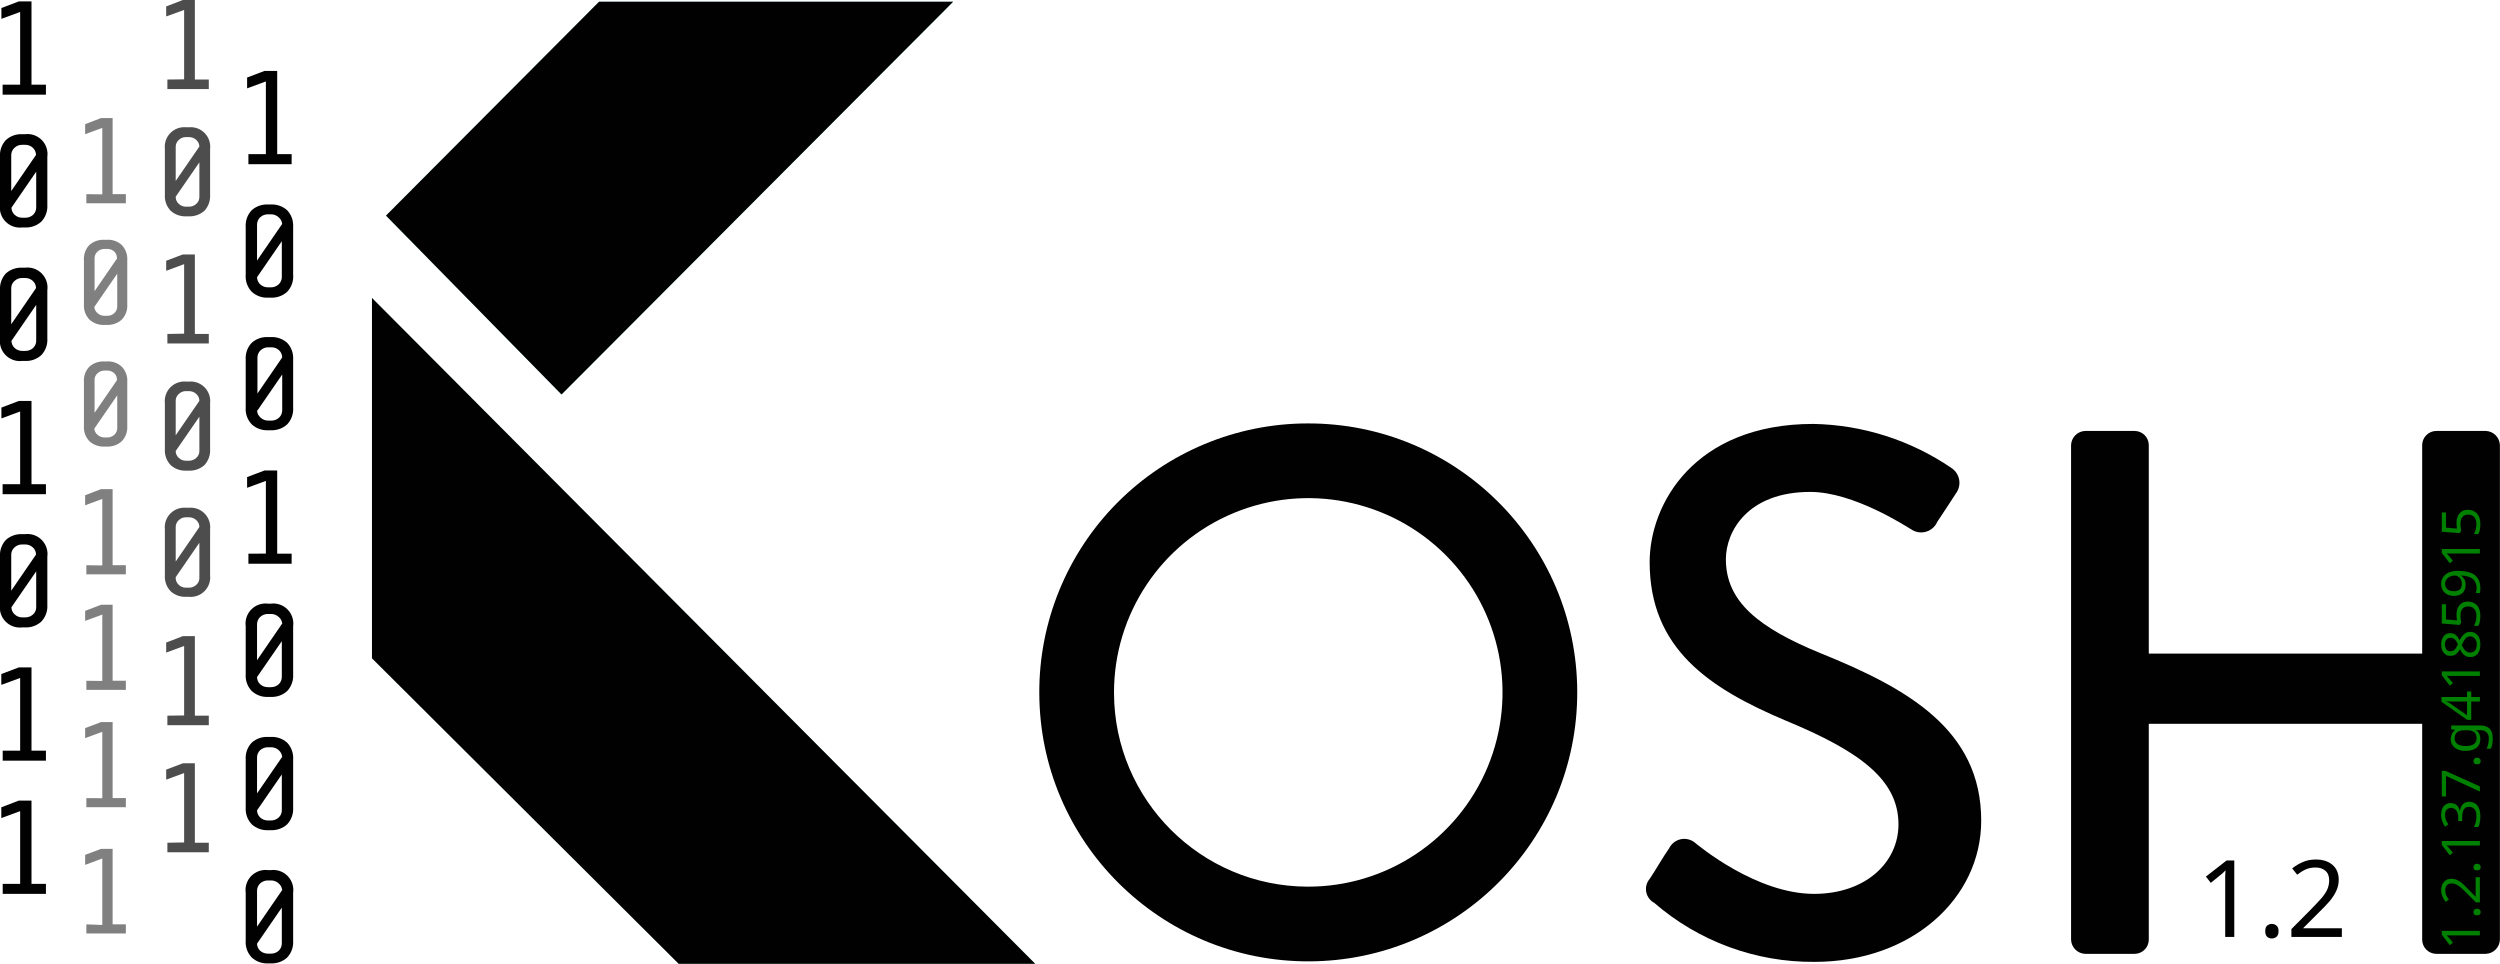
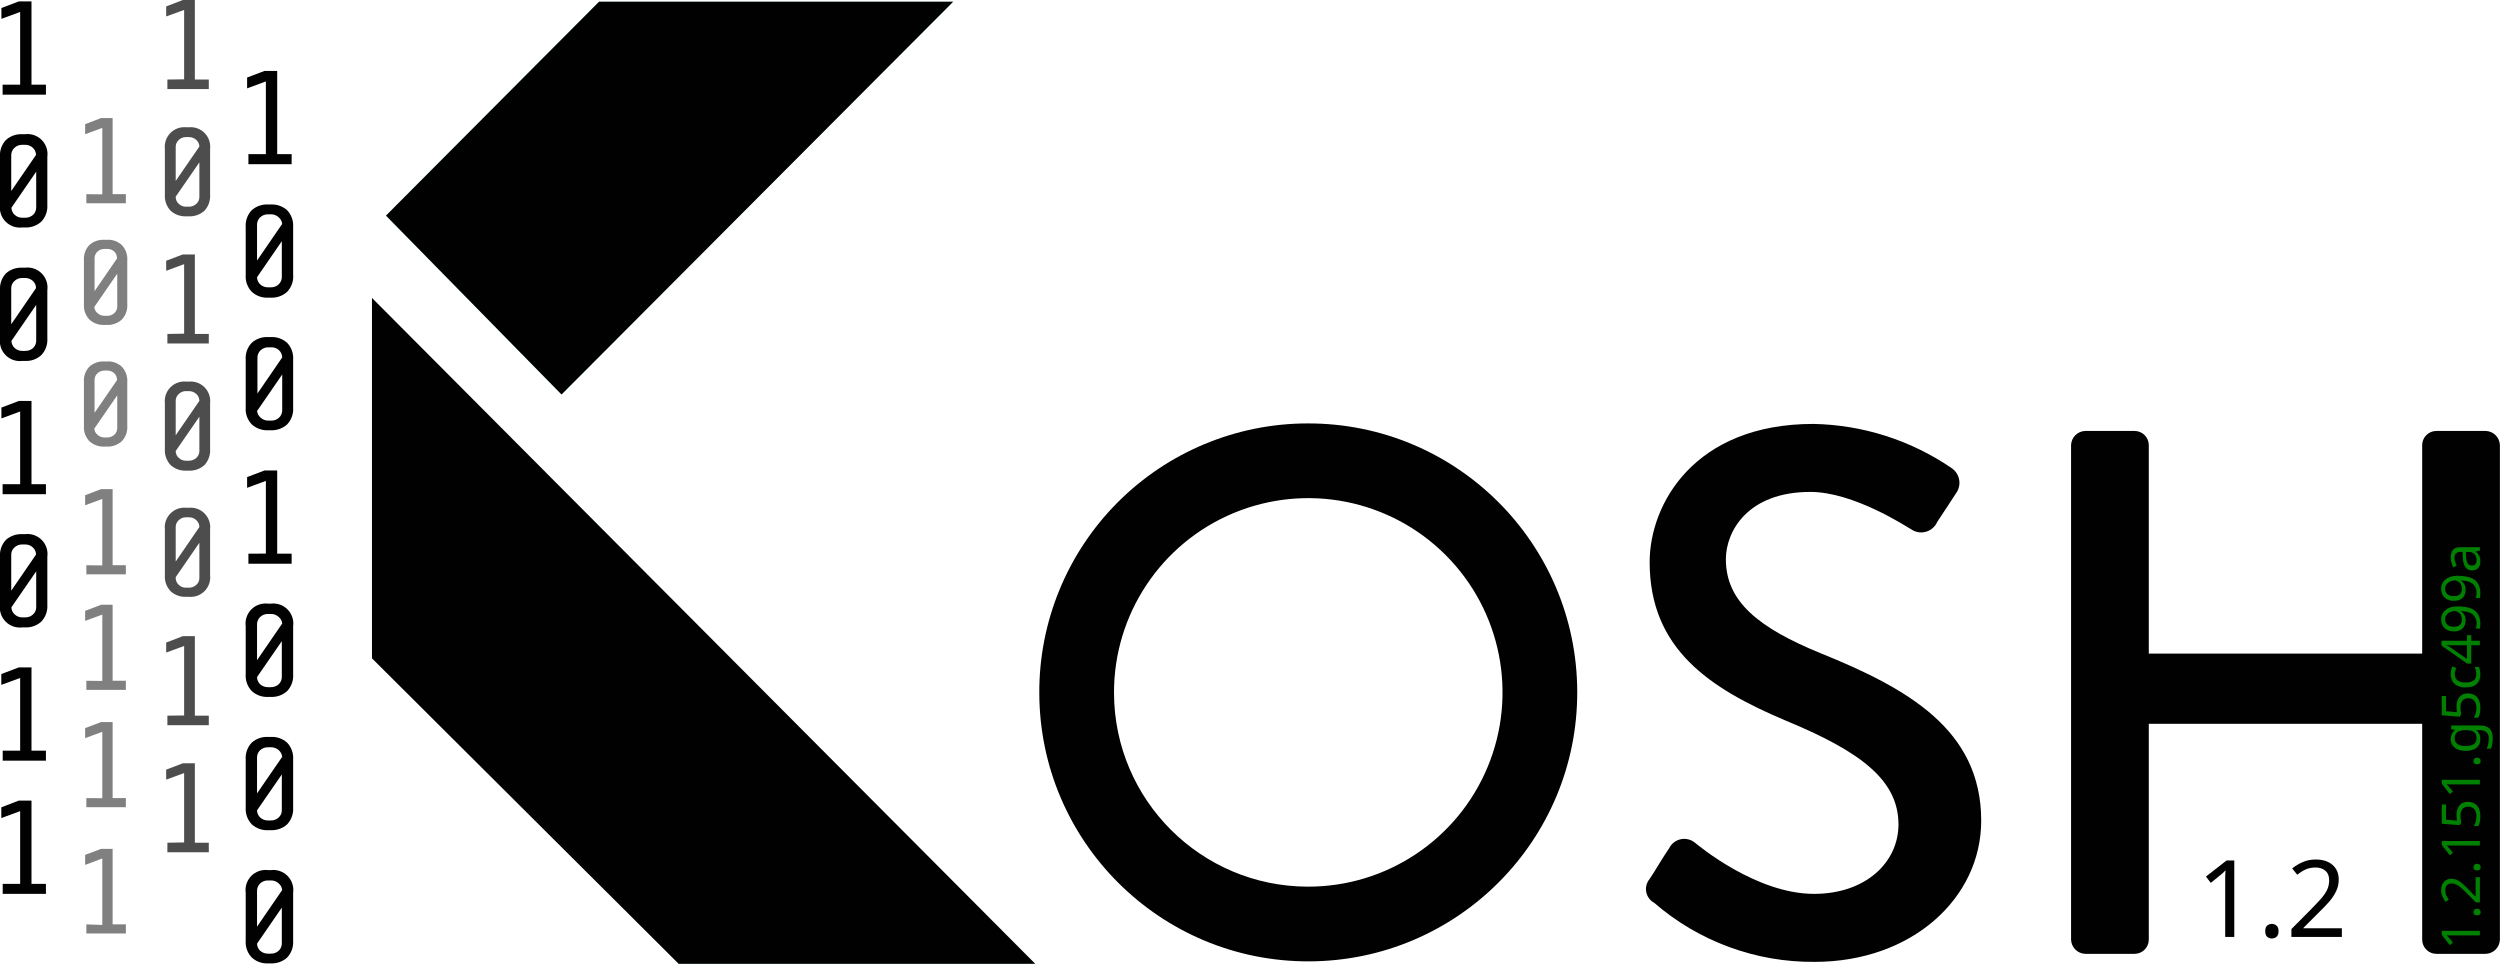
<svg xmlns="http://www.w3.org/2000/svg" viewBox="0 0 249.28 96.1" version="1.1" id="svg5833">
  <defs id="defs5750">
    <style id="style5748">.cls-1{isolation:isolate;}.cls-2,.cls-3,.cls-4,.cls-6{fill:#010101;}.cls-2,.cls-3,.cls-4,.cls-5{mix-blend-mode:multiply;}.cls-3{opacity:0.7;}.cls-4{opacity:0.5;}.cls-5{fill:#afdedc;}</style>
  </defs>
  <path class="cls-2" d="m 0.26,8.44 v 1 h 4.32 v -1 H 3.14 V 0.14 H 1.88 L 0.14,0.8 V 1.88 L 2.01,1.19 v 7.25 z" id="path5752" style="isolation:isolate;mix-blend-mode:multiply;fill:#010101" />
  <path class="cls-2" d="M 4.72,20.45 V 15.64 A 2,2 0 0 0 2.49,13.38 H 2.23 A 2.25,2.25 0 0 0 0.59,13.96 2.21,2.21 0 0 0 0,15.64 v 4.78 a 2,2 0 0 0 2.23,2.26 h 0.26 a 2.24,2.24 0 0 0 1.63,-0.58 2.21,2.21 0 0 0 0.6,-1.65 z m -1.13,-5 -2.47,3.6 v -3.6 a 1,1 0 0 1 0.32,-0.71 1.08,1.08 0 0 1 0.79,-0.3 h 0.26 a 1.09,1.09 0 0 1 0.79,0.3 1,1 0 0 1 0.31,0.68 z m -2.45,5.26 2.47,-3.59 v 3.59 A 1,1 0 0 1 3.3,21.42 1.13,1.13 0 0 1 2.51,21.71 H 2.25 A 1.11,1.11 0 0 1 1.46,21.42 1,1 0 0 1 1.14,20.71 Z" id="path5754" style="isolation:isolate;mix-blend-mode:multiply;fill:#010101" />
  <path class="cls-2" d="M 4.72,33.73 V 28.95 A 2,2 0 0 0 2.49,26.69 H 2.23 A 2.29,2.29 0 0 0 0.59,27.26 2.25,2.25 0 0 0 0,28.95 v 4.78 a 2,2 0 0 0 2.23,2.26 h 0.26 a 2.24,2.24 0 0 0 1.63,-0.58 2.21,2.21 0 0 0 0.6,-1.68 z m -1.13,-5 -2.47,3.6 v -3.6 a 0.94,0.94 0 0 1 0.32,-0.71 1.08,1.08 0 0 1 0.79,-0.3 h 0.26 a 1.09,1.09 0 0 1 0.79,0.3 0.93,0.93 0 0 1 0.31,0.68 z M 1.14,33.99 3.61,30.4 v 3.59 A 1,1 0 0 1 3.3,34.7 1.13,1.13 0 0 1 2.51,34.99 H 2.25 A 1.11,1.11 0 0 1 1.46,34.7 1,1 0 0 1 1.14,33.99 Z" id="path5756" style="isolation:isolate;mix-blend-mode:multiply;fill:#010101" />
  <path class="cls-2" d="m 0.26,48.28 v 1 h 4.32 v -1 H 3.14 v -8.3 H 1.88 l -1.74,0.66 v 1.08 l 1.87,-0.69 v 7.25 z" id="path5758" style="isolation:isolate;mix-blend-mode:multiply;fill:#010101" />
  <path class="cls-2" d="M 4.72,60.3 V 55.52 A 2,2 0 0 0 2.49,53.26 H 2.23 A 2.29,2.29 0 0 0 0.59,53.83 2.23,2.23 0 0 0 0,55.52 v 4.78 a 2,2 0 0 0 2.23,2.26 h 0.26 a 2.24,2.24 0 0 0 1.63,-0.58 2.21,2.21 0 0 0 0.6,-1.68 z m -1.13,-5 -2.47,3.6 v -3.6 a 0.94,0.94 0 0 1 0.32,-0.71 1.08,1.08 0 0 1 0.79,-0.3 h 0.26 a 1.09,1.09 0 0 1 0.79,0.3 0.93,0.93 0 0 1 0.31,0.68 z m -2.45,5.25 2.47,-3.58 v 3.58 A 0.93,0.93 0 0 1 3.3,61.26 1.09,1.09 0 0 1 2.51,61.56 H 2.25 A 1.08,1.08 0 0 1 1.46,61.26 0.94,0.94 0 0 1 1.14,60.55 Z" id="path5760" style="isolation:isolate;mix-blend-mode:multiply;fill:#010101" />
  <path class="cls-2" d="m 0.27,74.85 v 1 h 4.31 v -1 H 3.14 v -8.3 H 1.87 l -1.74,0.66 v 1.08 L 2.01,67.6 v 7.25 z" id="path5762" style="isolation:isolate;mix-blend-mode:multiply;fill:#010101" />
  <path class="cls-2" d="m 0.27,88.13 v 1 h 4.31 v -1 H 3.14 v -8.3 H 1.87 L 0.13,80.5 v 1.07 l 1.88,-0.69 v 7.25 z" id="path5764" style="isolation:isolate;mix-blend-mode:multiply;fill:#010101" />
  <path class="cls-2" d="m 24.77,15.37 v 1 h 4.31 v -1 h -1.44 v -8.3 h -1.26 l -1.74,0.66 v 1.08 l 1.87,-0.69 v 7.25 z" id="path5766" style="isolation:isolate;mix-blend-mode:multiply;fill:#010101" />
  <path class="cls-2" d="M 29.23,27.38 V 22.64 A 2.21,2.21 0 0 0 28.63,20.96 2.26,2.26 0 0 0 27,20.39 h -0.27 a 2.26,2.26 0 0 0 -1.63,0.57 2.21,2.21 0 0 0 -0.6,1.68 v 4.78 a 2.18,2.18 0 0 0 0.61,1.68 2.22,2.22 0 0 0 1.62,0.58 H 27 a 2.26,2.26 0 0 0 1.63,-0.58 2.21,2.21 0 0 0 0.6,-1.72 z m -1.13,-5 -2.47,3.6 v -3.6 a 1,1 0 0 1 0.31,-0.71 1.11,1.11 0 0 1 0.79,-0.3 H 27 a 1.09,1.09 0 0 1 0.79,0.3 1,1 0 0 1 0.35,0.68 z m -2.47,5.26 2.47,-3.59 v 3.59 a 1,1 0 0 1 -0.31,0.71 1.09,1.09 0 0 1 -0.79,0.3 h -0.27 a 1.11,1.11 0 0 1 -0.79,-0.3 1,1 0 0 1 -0.31,-0.71 z" id="path5768" style="isolation:isolate;mix-blend-mode:multiply;fill:#010101" />
  <path class="cls-2" d="M 29.23,40.64 V 35.86 A 2.21,2.21 0 0 0 28.63,34.18 2.26,2.26 0 0 0 27,33.61 h -0.27 a 2.26,2.26 0 0 0 -1.63,0.57 2.21,2.21 0 0 0 -0.6,1.68 v 4.78 a 2.18,2.18 0 0 0 0.61,1.68 2.22,2.22 0 0 0 1.62,0.58 H 27 a 2.26,2.26 0 0 0 1.63,-0.58 2.21,2.21 0 0 0 0.6,-1.68 z m -1.09,-5 -2.47,3.6 v -3.6 a 1,1 0 0 1 0.31,-0.71 1.11,1.11 0 0 1 0.79,-0.3 h 0.27 a 1.09,1.09 0 0 1 0.79,0.3 1,1 0 0 1 0.31,0.71 z m -2.47,5.29 2.47,-3.59 v 3.59 a 1,1 0 0 1 -0.31,0.71 1.09,1.09 0 0 1 -0.79,0.3 h -0.27 a 1.11,1.11 0 0 1 -0.79,-0.3 1,1 0 0 1 -0.35,-0.72 z" id="path5770" style="isolation:isolate;mix-blend-mode:multiply;fill:#010101" />
  <path class="cls-2" d="m 24.77,55.21 v 1 h 4.31 v -1 h -1.44 v -8.3 h -1.26 l -1.74,0.66 v 1.07 l 1.87,-0.69 v 7.25 z" id="path5772" style="isolation:isolate;mix-blend-mode:multiply;fill:#010101" />
  <path class="cls-2" d="M 29.23,67.23 V 62.45 A 2,2 0 0 0 27,60.19 h -0.27 a 2,2 0 0 0 -2.23,2.26 v 4.78 a 2.18,2.18 0 0 0 0.61,1.68 2.22,2.22 0 0 0 1.62,0.58 H 27 a 2.26,2.26 0 0 0 1.63,-0.58 2.21,2.21 0 0 0 0.6,-1.68 z m -1.13,-5 -2.47,3.6 v -3.6 a 1,1 0 0 1 0.31,-0.71 1.11,1.11 0 0 1 0.79,-0.3 H 27 a 1.09,1.09 0 0 1 0.79,0.3 0.93,0.93 0 0 1 0.35,0.68 z m -2.47,5.28 2.47,-3.58 v 3.58 A 1,1 0 0 1 27.79,68.23 1.13,1.13 0 0 1 27,68.52 h -0.27 a 1.15,1.15 0 0 1 -0.79,-0.29 1,1 0 0 1 -0.31,-0.75 z" id="path5774" style="isolation:isolate;mix-blend-mode:multiply;fill:#010101" />
  <path class="cls-2" d="M 29.23,80.52 V 75.74 A 2.22,2.22 0 0 0 28.63,74.05 2.26,2.26 0 0 0 27,73.48 h -0.27 a 2.26,2.26 0 0 0 -1.63,0.57 2.22,2.22 0 0 0 -0.6,1.69 v 4.78 a 2.21,2.21 0 0 0 0.61,1.68 2.26,2.26 0 0 0 1.62,0.58 H 27 a 2.3,2.3 0 0 0 1.63,-0.58 2.24,2.24 0 0 0 0.6,-1.68 z m -1.13,-5 -2.47,3.59 v -3.59 a 1,1 0 0 1 0.31,-0.72 1.15,1.15 0 0 1 0.79,-0.29 H 27 a 1.13,1.13 0 0 1 0.79,0.29 1,1 0 0 1 0.35,0.69 z m -2.47,5.28 2.47,-3.58 v 3.58 a 0.93,0.93 0 0 1 -0.31,0.71 1.09,1.09 0 0 1 -0.79,0.3 h -0.27 a 1.11,1.11 0 0 1 -0.79,-0.3 1,1 0 0 1 -0.31,-0.74 z" id="path5776" style="isolation:isolate;mix-blend-mode:multiply;fill:#010101" />
  <path class="cls-2" d="M 29.23,93.8 V 89.02 A 2,2 0 0 0 27,86.76 h -0.27 a 2,2 0 0 0 -2.23,2.26 v 4.78 a 2.18,2.18 0 0 0 0.61,1.68 2.22,2.22 0 0 0 1.62,0.58 H 27 a 2.26,2.26 0 0 0 1.63,-0.58 2.21,2.21 0 0 0 0.6,-1.68 z m -1.13,-5 -2.47,3.6 v -3.6 a 1,1 0 0 1 0.31,-0.71 1.11,1.11 0 0 1 0.79,-0.3 H 27 a 1.09,1.09 0 0 1 0.79,0.3 1,1 0 0 1 0.35,0.68 z m -2.47,5.29 2.47,-3.59 v 3.59 A 1,1 0 0 1 27.79,94.8 1.13,1.13 0 0 1 27,95.09 H 26.73 A 1.15,1.15 0 0 1 25.94,94.8 1,1 0 0 1 25.63,94.06 Z" id="path5778" style="isolation:isolate;mix-blend-mode:multiply;fill:#010101" />
  <path class="cls-3" d="m 16.69,7.93 v 0.95 h 4.13 V 7.93 H 19.43 V 0 h -1.2 l -1.66,0.64 v 1 l 1.79,-0.65 v 6.92 z" id="path5780" style="opacity:0.7;isolation:isolate;mix-blend-mode:multiply;fill:#010101" />
  <path class="cls-3" d="m 20.95,19.41 v -4.56 a 1.95,1.95 0 0 0 -2.13,-2.16 h -0.25 a 1.95,1.95 0 0 0 -2.13,2.16 v 4.56 a 2.12,2.12 0 0 0 0.58,1.61 2.17,2.17 0 0 0 1.55,0.55 h 0.25 a 2.2,2.2 0 0 0 1.56,-0.55 2.15,2.15 0 0 0 0.57,-1.61 z m -1.07,-4.8 -2.36,3.43 v -3.4 a 0.9,0.9 0 0 1 0.3,-0.68 1,1 0 0 1 0.75,-0.29 h 0.25 a 1.06,1.06 0 0 1 0.76,0.29 0.9,0.9 0 0 1 0.3,0.68 z m -2.36,5 2.36,-3.42 v 3.45 a 0.9,0.9 0 0 1 -0.3,0.68 1.06,1.06 0 0 1 -0.76,0.29 h -0.25 a 1,1 0 0 1 -0.75,-0.29 0.9,0.9 0 0 1 -0.3,-0.68 z" id="path5782" style="opacity:0.7;isolation:isolate;mix-blend-mode:multiply;fill:#010101" />
  <path class="cls-3" d="m 16.69,33.3 v 0.95 h 4.13 V 33.3 h -1.39 v -7.93 h -1.2 L 16.57,26 v 1 l 1.79,-0.66 v 6.93 z" id="path5784" style="opacity:0.7;isolation:isolate;mix-blend-mode:multiply;fill:#010101" />
  <path class="cls-3" d="m 20.95,44.77 v -4.56 a 1.95,1.95 0 0 0 -2.13,-2.16 h -0.25 a 1.95,1.95 0 0 0 -2.13,2.16 v 4.56 a 2.12,2.12 0 0 0 0.58,1.61 2.17,2.17 0 0 0 1.55,0.55 h 0.25 a 2.2,2.2 0 0 0 1.56,-0.55 2.15,2.15 0 0 0 0.57,-1.61 z m -1.07,-4.8 -2.36,3.43 v -3.43 a 0.9,0.9 0 0 1 0.3,-0.68 1,1 0 0 1 0.75,-0.29 h 0.25 a 1.06,1.06 0 0 1 0.76,0.29 0.9,0.9 0 0 1 0.3,0.68 z m -2.36,5 2.36,-3.42 v 3.42 a 0.9,0.9 0 0 1 -0.3,0.68 1.06,1.06 0 0 1 -0.76,0.29 h -0.25 a 1,1 0 0 1 -0.75,-0.29 0.9,0.9 0 0 1 -0.3,-0.64 z" id="path5786" style="opacity:0.7;isolation:isolate;mix-blend-mode:multiply;fill:#010101" />
  <path class="cls-3" d="m 16.69,71.36 v 0.95 h 4.13 v -0.95 h -1.39 v -7.93 h -1.2 l -1.66,0.64 v 1 l 1.79,-0.66 v 6.93 z" id="path5788" style="opacity:0.7;isolation:isolate;mix-blend-mode:multiply;fill:#010101" />
  <path class="cls-3" d="m 20.95,57.35 v -4.56 a 1.95,1.95 0 0 0 -2.13,-2.16 h -0.25 a 1.95,1.95 0 0 0 -2.13,2.16 v 4.56 a 2.1,2.1 0 0 0 0.58,1.61 2.13,2.13 0 0 0 1.55,0.55 h 0.25 a 1.95,1.95 0 0 0 2.13,-2.16 z m -1.07,-4.8 -2.36,3.44 v -3.44 a 0.91,0.91 0 0 1 0.3,-0.68 1,1 0 0 1 0.75,-0.29 h 0.25 a 1.06,1.06 0 0 1 0.76,0.29 0.91,0.91 0 0 1 0.3,0.68 z m -2.36,5 2.36,-3.43 v 3.52 a 0.89,0.89 0 0 1 -0.3,0.67 1.06,1.06 0 0 1 -0.76,0.29 h -0.25 a 1,1 0 0 1 -0.75,-0.29 0.89,0.89 0 0 1 -0.3,-0.67 z" id="path5790" style="opacity:0.7;isolation:isolate;mix-blend-mode:multiply;fill:#010101" />
  <path class="cls-3" d="m 16.69,84.03 v 0.95 h 4.13 v -0.95 h -1.39 v -7.92 h -1.2 l -1.66,0.63 v 1 l 1.79,-0.66 V 84 Z" id="path5792" style="opacity:0.7;isolation:isolate;mix-blend-mode:multiply;fill:#010101" />
  <path class="cls-4" d="m 8.61,19.36 v 0.91 h 3.94 v -0.91 h -1.32 v -7.59 h -1.15 l -1.59,0.61 v 1 l 1.71,-0.63 v 6.63 z" id="path5794" style="opacity:0.5;isolation:isolate;mix-blend-mode:multiply;fill:#010101" />
  <path class="cls-4" d="m 12.69,30.34 v -4.37 a 2,2 0 0 0 -0.55,-1.54 2,2 0 0 0 -1.49,-0.52 h -0.24 a 2.09,2.09 0 0 0 -1.5,0.52 2,2 0 0 0 -0.54,1.54 v 4.37 a 2,2 0 0 0 0.55,1.53 2.07,2.07 0 0 0 1.49,0.53 h 0.24 a 2.09,2.09 0 0 0 1.49,-0.53 2,2 0 0 0 0.55,-1.53 z m -1,-4.6 -2.26,3.29 v -3.29 a 0.87,0.87 0 0 1 0.29,-0.65 1,1 0 0 1 0.72,-0.27 h 0.24 a 1,1 0 0 1 0.72,0.27 0.87,0.87 0 0 1 0.26,0.65 z m -2.26,4.83 2.26,-3.28 v 3.28 a 0.87,0.87 0 0 1 -0.29,0.65 1,1 0 0 1 -0.72,0.27 H 10.44 A 1,1 0 0 1 9.72,31.22 0.87,0.87 0 0 1 9.4,30.57 Z" id="path5796" style="opacity:0.5;isolation:isolate;mix-blend-mode:multiply;fill:#010101" />
  <path class="cls-4" d="m 8.61,67.88 v 0.91 h 3.94 V 67.88 H 11.23 V 60.3 h -1.15 l -1.59,0.61 v 1 l 1.71,-0.63 v 6.62 z" id="path5798" style="opacity:0.5;isolation:isolate;mix-blend-mode:multiply;fill:#010101" />
  <path class="cls-4" d="m 8.61,92.17 v 0.91 h 3.94 v -0.91 h -1.32 v -7.53 h -1.15 l -1.59,0.6 v 1 L 10.2,85.6 v 6.63 z" id="path5800" style="opacity:0.5;isolation:isolate;mix-blend-mode:multiply;fill:#010101" />
  <path class="cls-4" d="m 8.61,56.36 v 0.91 h 3.94 v -0.91 h -1.32 v -7.59 h -1.15 l -1.59,0.61 v 1 l 1.71,-0.63 v 6.63 z" id="path5802" style="opacity:0.5;isolation:isolate;mix-blend-mode:multiply;fill:#010101" />
  <path class="cls-4" d="M 12.69,42.47 V 38.1 a 2,2 0 0 0 -0.55,-1.54 2,2 0 0 0 -1.49,-0.52 h -0.24 a 2.09,2.09 0 0 0 -1.5,0.52 2,2 0 0 0 -0.54,1.54 v 4.37 a 2,2 0 0 0 0.55,1.53 2.07,2.07 0 0 0 1.49,0.53 h 0.24 A 2.09,2.09 0 0 0 12.14,44 2,2 0 0 0 12.69,42.47 Z m -1,-4.6 -2.26,3.29 v -3.29 a 0.87,0.87 0 0 1 0.29,-0.65 1,1 0 0 1 0.72,-0.27 h 0.24 a 1,1 0 0 1 0.72,0.27 0.87,0.87 0 0 1 0.26,0.65 z m -2.26,4.83 2.26,-3.28 v 3.28 a 0.89,0.89 0 0 1 -0.29,0.65 1,1 0 0 1 -0.72,0.27 H 10.44 A 1,1 0 0 1 9.72,43.35 0.89,0.89 0 0 1 9.4,42.7 Z" id="path5804" style="opacity:0.5;isolation:isolate;mix-blend-mode:multiply;fill:#010101" />
  <path class="cls-4" d="m 8.61,79.58 v 0.91 h 3.94 V 79.58 H 11.23 V 72 h -1.15 l -1.59,0.6 v 1 l 1.71,-0.63 v 6.62 z" id="path5806" style="opacity:0.5;isolation:isolate;mix-blend-mode:multiply;fill:#010101" />
  <polygon class="cls-5" points="37.09,29.71 37.09,65.64 67.67,96.1 103.22,96.1 " id="polygon5808" style="isolation:isolate;mix-blend-mode:multiply;fill:#afdedc" />
  <polygon class="cls-5" points="55.99,39.33 95.04,0.17 59.74,0.17 38.49,21.5 " id="polygon5810" style="isolation:isolate;mix-blend-mode:multiply;fill:#afdedc" />
  <polygon class="cls-5" points="55.99,39.33 95.04,0.17 59.74,0.17 38.49,21.5 " id="polygon5812" style="isolation:isolate;mix-blend-mode:multiply;fill:#afdedc" />
  <polygon class="cls-6" points="55.99,39.33 95.04,0.17 59.74,0.17 38.49,21.5 " id="polygon5814" style="isolation:isolate;fill:#010101" />
  <polygon class="cls-6" points="37.09,29.71 37.09,65.64 67.67,96.1 103.22,96.1 " id="polygon5816" style="isolation:isolate;fill:#010101" />
  <path class="cls-6" d="m 130.37,42.22 a 26.82,26.82 0 1 1 -26.74,26.9 26.78,26.78 0 0 1 26.74,-26.9 z m 0,46.19 a 19.37,19.37 0 1 0 -19.29,-19.29 19.36,19.36 0 0 0 19.29,19.29 z" id="path5818" style="isolation:isolate;fill:#010101" />
  <path class="cls-6" d="m 164.49,87.64 c 0.67,-1 1.27,-2.09 1.94,-3.05 a 1.68,1.68 0 0 1 2.53,-0.6 c 0.45,0.37 6.19,5.14 11.92,5.14 5.14,0 8.42,-3.13 8.42,-6.93 0,-4.47 -3.88,-7.3 -11.25,-10.35 -7.6,-3.21 -13.56,-7.15 -13.56,-15.8 0,-5.81 4.47,-13.78 16.32,-13.78 a 25.25,25.25 0 0 1 13.78,4.4 1.77,1.77 0 0 1 0.44,2.53 c -0.59,0.9 -1.26,1.94 -1.86,2.83 a 1.75,1.75 0 0 1 -2.6,0.75 c -0.53,-0.3 -5.74,-3.73 -10.06,-3.73 -6.26,0 -8.42,3.95 -8.42,6.71 0,4.24 3.28,6.85 9.46,9.38 8.64,3.5 16,7.6 16,16.69 0,7.75 -6.93,14.08 -16.61,14.08 a 24.11,24.11 0 0 1 -16,-5.89 1.56,1.56 0 0 1 -0.45,-2.38 z" id="path5820" style="isolation:isolate;fill:#010101" />
  <path class="cls-6" d="m 206.51,44.38 a 1.46,1.46 0 0 1 1.42,-1.41 h 4.91 a 1.42,1.42 0 0 1 1.42,1.41 v 20.79 h 27.26 V 44.38 a 1.42,1.42 0 0 1 1.42,-1.41 h 4.92 a 1.46,1.46 0 0 1 1.41,1.41 V 93.7 a 1.46,1.46 0 0 1 -1.41,1.41 h -4.92 A 1.42,1.42 0 0 1 241.52,93.7 V 72.17 H 214.26 V 93.7 a 1.42,1.42 0 0 1 -1.42,1.41 h -4.91 a 1.46,1.46 0 0 1 -1.42,-1.41 z" id="path5822" style="isolation:isolate;fill:#010101" />
  <text xml:space="preserve" style="font-style:normal;font-weight:normal;font-size:40px;line-height:1.25;font-family:sans-serif;letter-spacing:0px;word-spacing:0px;fill:#010101;fill-opacity:1;stroke:none;" x="219.004" y="93.422" id="text4318">
    <tspan id="tspan4316" x="219.004" y="93.422" style="font-style:normal;font-variant:normal;font-weight:normal;font-stretch:normal;font-size:10.667px;font-family:sans-serif;-inkscape-font-specification:'sans-serif, Normal';font-variant-ligatures:normal;font-variant-caps:normal;font-variant-numeric:normal;font-feature-settings:normal;text-align:start;writing-mode:lr-tb;text-anchor:start;fill:#010101;fill-opacity:1;">1.2</tspan>
  </text>
  <text xml:space="preserve" style="font-style:normal;font-weight:normal;font-size:40px;line-height:1.25;font-family:sans-serif;letter-spacing:0px;word-spacing:0px;fill:#000000;fill-opacity:1;stroke:none" x="-94.71" y="247.271" id="text4402" transform="rotate(-90)">
-     <tspan id="tspan4400" x="-94.71" y="247.271" style="font-style:normal;font-variant:normal;font-weight:normal;font-stretch:normal;font-size:5.333px;font-family:sans-serif;-inkscape-font-specification:'sans-serif, Normal';font-variant-ligatures:normal;font-variant-caps:normal;font-variant-numeric:normal;font-feature-settings:normal;text-align:start;writing-mode:lr-tb;text-anchor:start;fill:#008000">1.2.137.g4185915 </tspan>
+     <tspan id="tspan4400" x="-94.71" y="247.271" style="font-style:normal;font-variant:normal;font-weight:normal;font-stretch:normal;font-size:5.333px;font-family:sans-serif;-inkscape-font-specification:'sans-serif, Normal';font-variant-ligatures:normal;font-variant-caps:normal;font-variant-numeric:normal;font-feature-settings:normal;text-align:start;writing-mode:lr-tb;text-anchor:start;fill:#008000">1.2.151.g5c499a</tspan>
  </text>
</svg>
